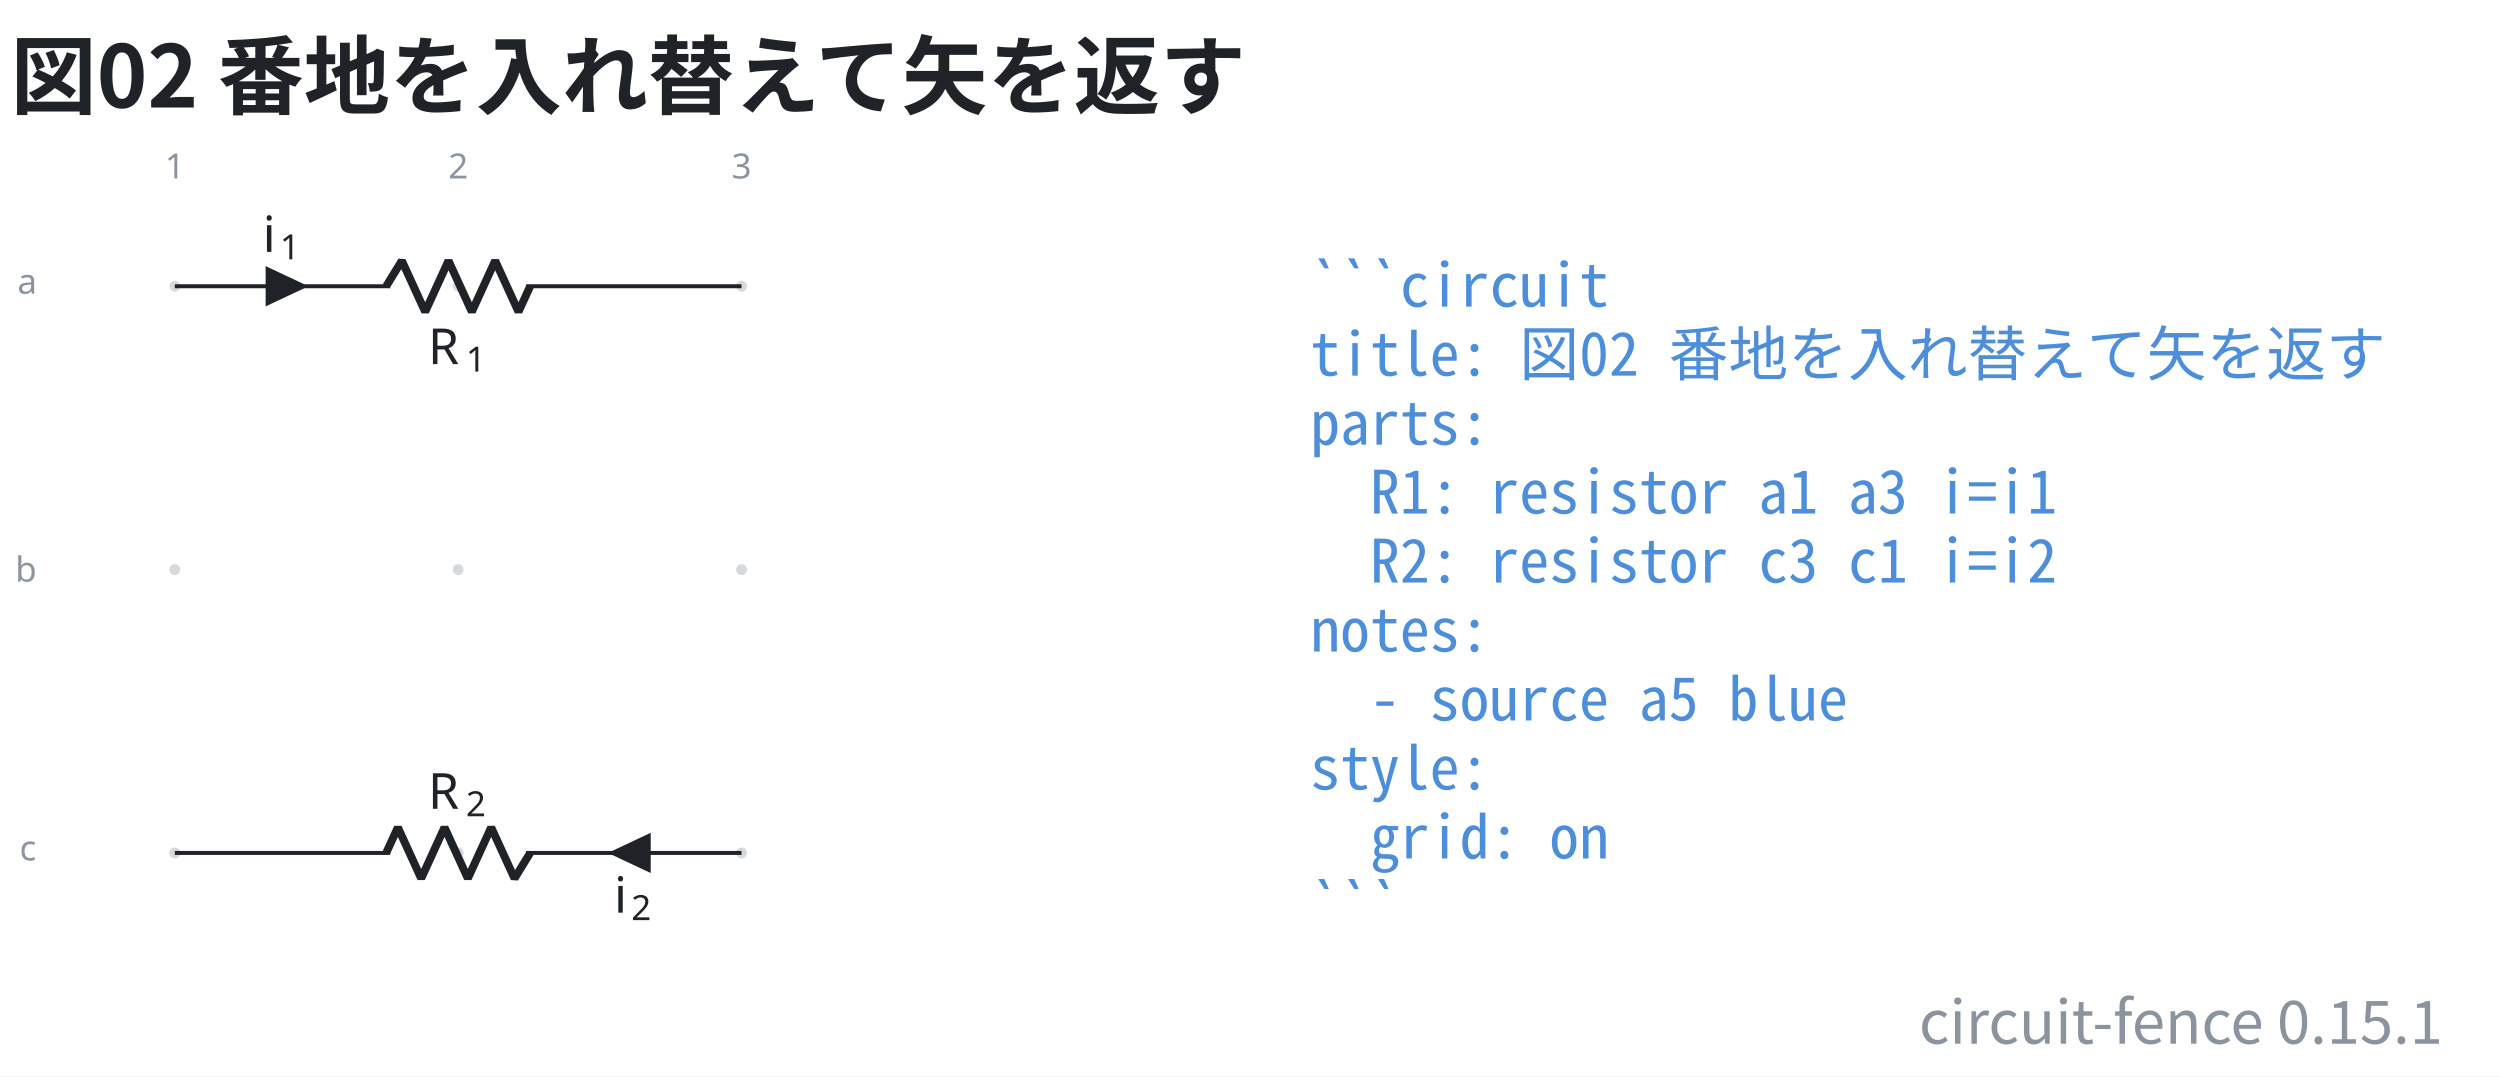
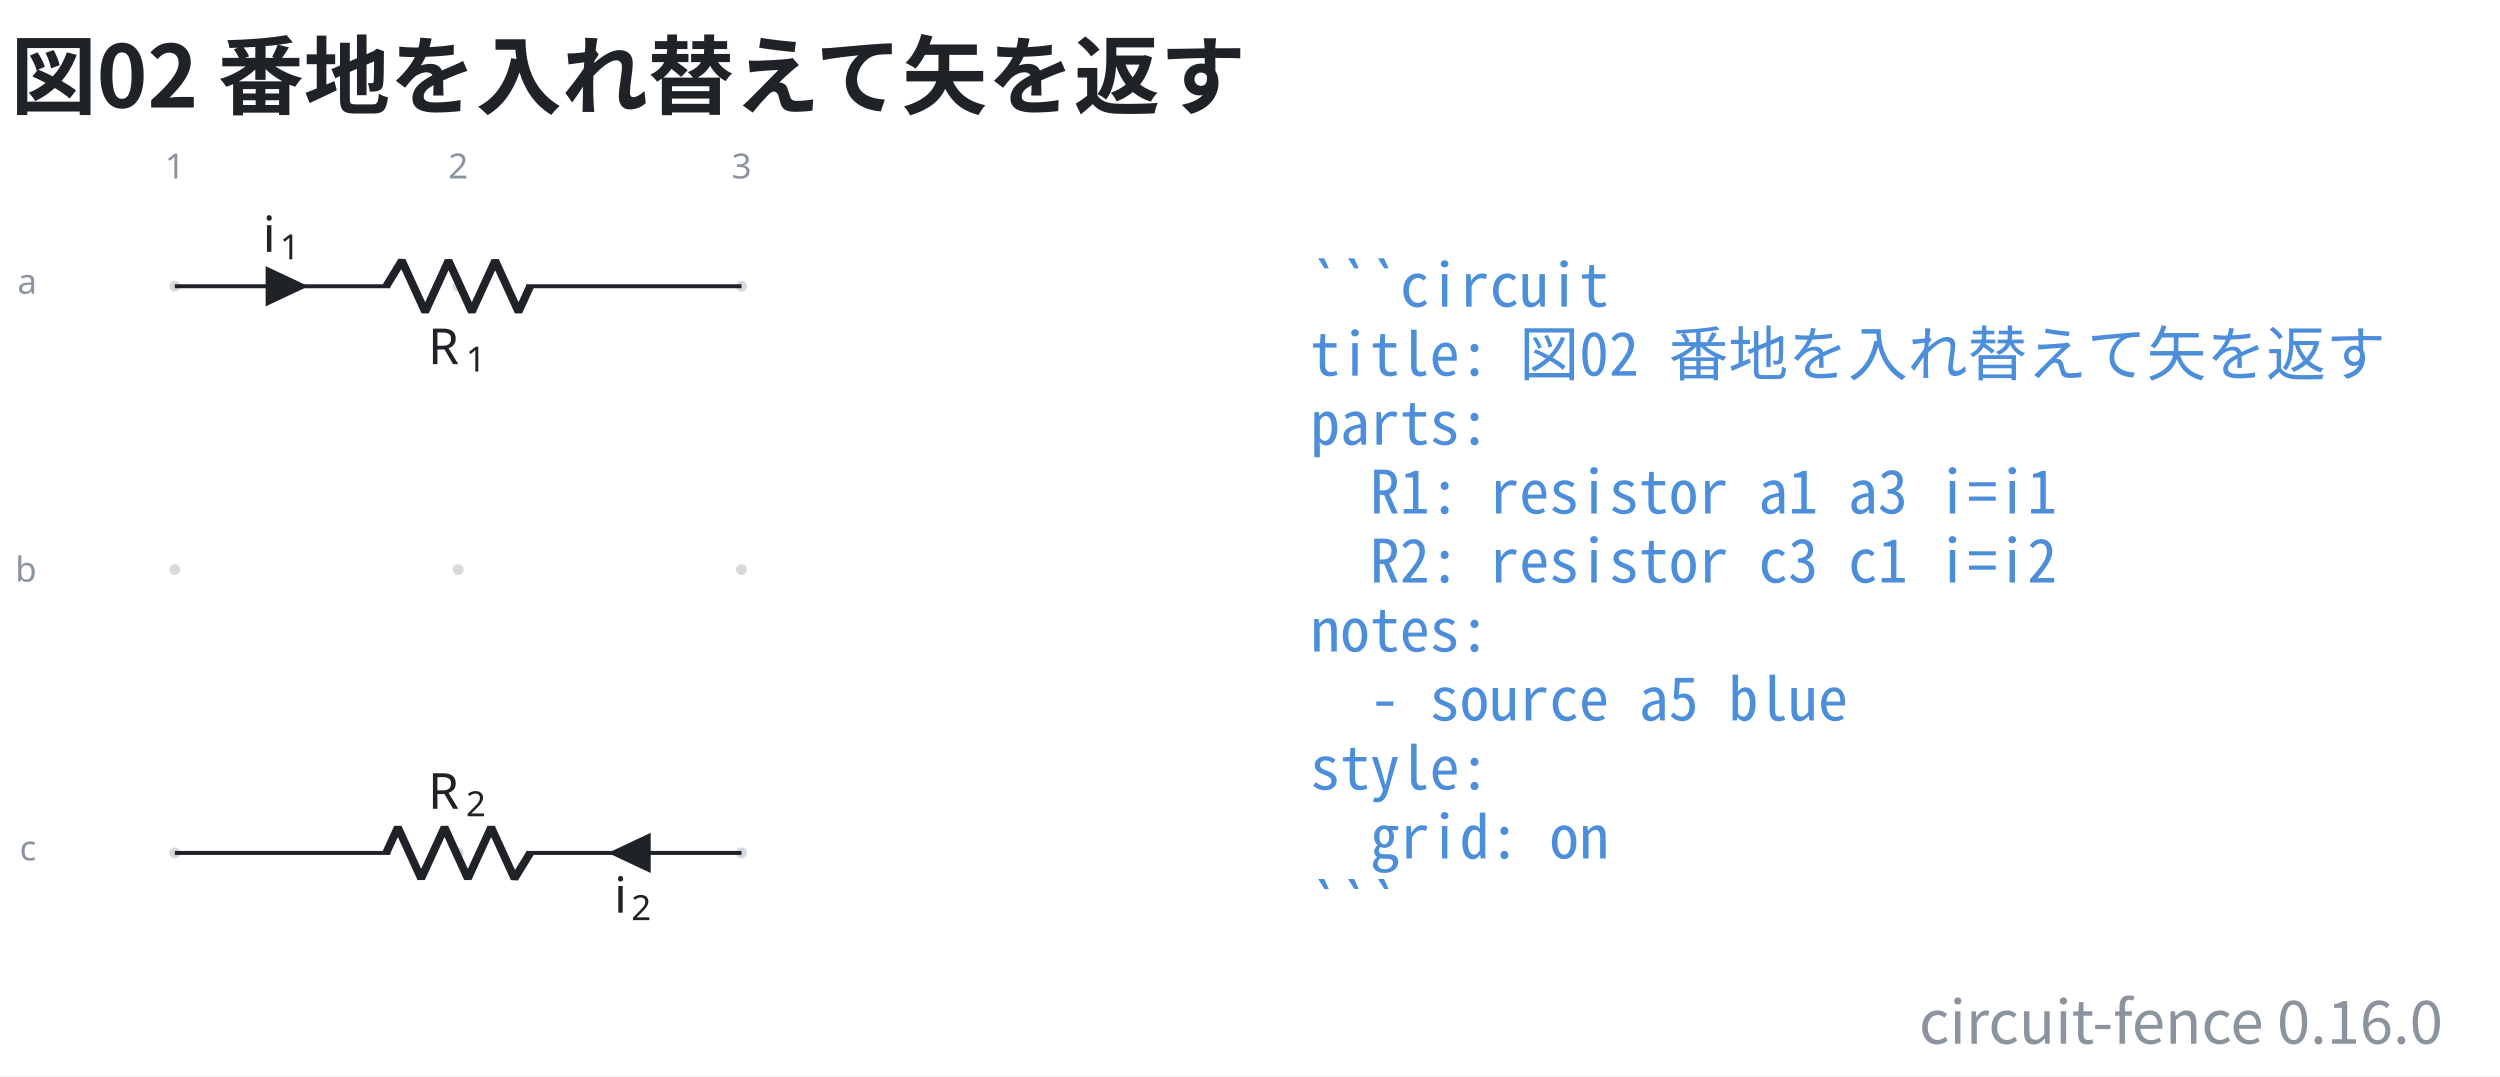
- <svg xmlns="http://www.w3.org/2000/svg" data-figure-paper="#ffffff" data-circuit-fence="0.15.1" fill="#1f2328" width="669.458" height="288.207" viewBox="-72 -72 502.093 216.155">
+ <svg xmlns="http://www.w3.org/2000/svg" data-figure-paper="#ffffff" data-circuit-fence="0.16.0" fill="#1f2328" width="669.458" height="288.207" viewBox="-72 -72 502.093 216.155">
  <rect x="-72" y="-72" width="502.093" height="216.155" fill="#ffffff" />
  <g stroke="#1f2328" stroke-miterlimit="10" stroke-width=".8">
    <path fill="#8b949e" fill-opacity=".35" stroke="none" stroke-opacity=".35" d="M-35.787-14.511a1.1 1.1 0 1 0-2.2 0 1.1 1.1 0 0 0 2.2 0M-35.787 42.394a1.1 1.1 0 1 0-2.2 0 1.1 1.1 0 0 0 2.2 0M-35.787 99.3a1.1 1.1 0 1 0-2.2 0 1.1 1.1 0 0 0 2.2 0M21.118-14.511a1.1 1.1 0 1 0-2.2 0 1.1 1.1 0 0 0 2.2 0M21.118 42.394a1.1 1.1 0 1 0-2.2 0 1.1 1.1 0 0 0 2.2 0M21.118 99.3a1.1 1.1 0 1 0-2.2 0 1.1 1.1 0 0 0 2.2 0M78.024-14.511a1.1 1.1 0 1 0-2.2 0 1.1 1.1 0 0 0 2.2 0M78.024 42.394a1.1 1.1 0 1 0-2.2 0 1.1 1.1 0 0 0 2.2 0M78.024 99.3a1.1 1.1 0 1 0-2.2 0 1.1 1.1 0 0 0 2.2 0m-1.1 0" />
    <g fill="#8b949e" stroke="#8b949e">
      <text x="-36.887" y="-14.511" fill="#8b949e" stroke="none" font-family="cmr7" font-size="7" transform="translate(-1.993 -21.645)">1</text>
    </g>
    <g fill="#8b949e" stroke="#8b949e">
      <text x="-36.887" y="-14.511" fill="#8b949e" stroke="none" font-family="cmr7" font-size="7" transform="translate(54.912 -21.645)">2</text>
    </g>
    <g fill="#8b949e" stroke="#8b949e">
      <text x="-36.887" y="-14.511" fill="#8b949e" stroke="none" font-family="cmr7" font-size="7" transform="translate(111.818 -21.645)">3</text>
    </g>
    <g fill="#8b949e" stroke="#8b949e">
      <text x="-36.887" y="-14.511" fill="#8b949e" stroke="none" font-family="cmr7" font-size="7" transform="translate(-31.62 1.507)">a</text>
    </g>
    <g fill="#8b949e" stroke="#8b949e">
      <text x="-36.887" y="-14.511" fill="#8b949e" stroke="none" font-family="cmr7" font-size="7" transform="translate(-32.05 59.336)">b</text>
    </g>
    <g fill="#8b949e" stroke="#8b949e">
      <text x="-36.887" y="-14.511" fill="#8b949e" stroke="none" font-family="cmr7" font-size="7" transform="translate(-31.189 115.318)">c</text>
    </g>
    <path fill="none" d="M-36.887-14.511h.4m-.4 0H6.36m27.315 0h43.248m-113.811 0H6.36m70.163 0h.4" />
    <g stroke-linejoin="bevel" stroke-width="1.6">
      <path fill="none" d="m5.561-14.511 3.143-5.122L13.39-9.39l4.685-10.243L22.761-9.39l4.686-10.243L32.133-9.39l2.343-5.121" />
    </g>
    <g stroke="none">
      <text x="-36.887" y="-14.511" font-family="cmmi10" font-size="10" transform="translate(50.866 15.648)">R</text>
      <text x="-29.294" y="-13.011" font-family="cmr7" font-size="7" transform="translate(50.866 15.648)">1</text>
    </g>
    <path d="M-18.25-14.511v3.414l7.255-3.414-7.256-3.415v3.415" />
    <g stroke="none">
      <text x="-36.887" y="-14.511" font-family="cmmi10" font-size="10" transform="translate(17.658 -6.9)">i</text>
      <text x="-33.442" y="-13.011" font-family="cmr7" font-size="7" transform="translate(17.658 -6.9)">1</text>
    </g>
    <path fill="none" d="M76.924 99.3h-.4m.4 0H33.676m-27.315 0h-43.248m113.811 0H33.676m-70.163 0h-.4" />
    <g stroke-linejoin="bevel" stroke-width="1.6">
      <path fill="none" d="m34.476 99.3-3.143 5.121-4.686-10.243-4.686 10.243-4.686-10.243-4.685 10.243-4.686-10.243L5.561 99.3" />
    </g>
    <g stroke="none">
      <text x="-36.887" y="-14.511" font-family="cmmi10" font-size="10" transform="translate(50.866 104.948)">R</text>
      <text x="-29.294" y="-13.011" font-family="cmr7" font-size="7" transform="translate(50.866 104.948)">2</text>
    </g>
    <path d="M58.287 99.3v-3.415L51.032 99.3l7.255 3.414V99.3" />
    <g stroke="none">
      <text x="-36.887" y="-14.511" font-family="cmmi10" font-size="10" transform="translate(88.221 125.806)">i</text>
      <text x="-33.442" y="-13.011" font-family="cmr7" font-size="7" transform="translate(88.221 125.806)">2</text>
    </g>
    <g>
      <text x="-36.887" y="-14.511" fill="#4c8eda" stroke="none" font-family="'Noto Sans Mono CJK JP',ui-monospace,'SFMono-Regular',Consolas,'Liberation Mono',monospace" font-size="12" transform="translate(228.022 4.1)" xml:space="preserve">```circuit</text>
    </g>
    <g>
      <text x="-36.887" y="-14.511" fill="#4c8eda" stroke="none" font-family="'Noto Sans Mono CJK JP',ui-monospace,'SFMono-Regular',Consolas,'Liberation Mono',monospace" font-size="12" transform="translate(228.022 17.956)" xml:space="preserve">title: 図02 番地を入れ替えて矢を返す</text>
    </g>
    <g>
      <text x="-36.887" y="-14.511" fill="#4c8eda" stroke="none" font-family="'Noto Sans Mono CJK JP',ui-monospace,'SFMono-Regular',Consolas,'Liberation Mono',monospace" font-size="12" transform="translate(228.022 31.813)" xml:space="preserve">parts:</text>
    </g>
    <g>
      <text x="-36.887" y="-14.511" fill="#4c8eda" stroke="none" font-family="'Noto Sans Mono CJK JP',ui-monospace,'SFMono-Regular',Consolas,'Liberation Mono',monospace" font-size="12" transform="translate(228.022 45.641)" xml:space="preserve">  R1: resistor a1 a3 i=i1</text>
    </g>
    <g>
      <text x="-36.887" y="-14.511" fill="#4c8eda" stroke="none" font-family="'Noto Sans Mono CJK JP',ui-monospace,'SFMono-Regular',Consolas,'Liberation Mono',monospace" font-size="12" transform="translate(228.022 59.498)" xml:space="preserve">  R2: resistor c3 c1 i=i2</text>
    </g>
    <g>
      <text x="-36.887" y="-14.511" fill="#4c8eda" stroke="none" font-family="'Noto Sans Mono CJK JP',ui-monospace,'SFMono-Regular',Consolas,'Liberation Mono',monospace" font-size="12" transform="translate(228.022 73.354)" xml:space="preserve">notes:</text>
    </g>
    <g>
      <text x="-36.887" y="-14.511" fill="#4c8eda" stroke="none" font-family="'Noto Sans Mono CJK JP',ui-monospace,'SFMono-Regular',Consolas,'Liberation Mono',monospace" font-size="12" transform="translate(228.022 87.21)" xml:space="preserve">  - source a5 blue</text>
    </g>
    <g>
      <text x="-36.887" y="-14.511" fill="#4c8eda" stroke="none" font-family="'Noto Sans Mono CJK JP',ui-monospace,'SFMono-Regular',Consolas,'Liberation Mono',monospace" font-size="12" transform="translate(228.022 101.067)" xml:space="preserve">style:</text>
    </g>
    <g>
      <text x="-36.887" y="-14.511" fill="#4c8eda" stroke="none" font-family="'Noto Sans Mono CJK JP',ui-monospace,'SFMono-Regular',Consolas,'Liberation Mono',monospace" font-size="12" transform="translate(228.022 114.924)" xml:space="preserve">  grid: on</text>
    </g>
    <g>
      <text x="-36.887" y="-14.511" fill="#4c8eda" stroke="none" font-family="'Noto Sans Mono CJK JP',ui-monospace,'SFMono-Regular',Consolas,'Liberation Mono',monospace" font-size="12" transform="translate(228.022 128.751)" xml:space="preserve">```</text>
    </g>
    <g>
      <text x="-36.887" y="-14.511" fill="#1f2328" stroke="none" font-family="'Noto Sans CJK JP','Noto Sans JP','Hiragino Sans','Yu Gothic',sans-serif" font-size="17.28" transform="translate(-32.983 -35.889)" font-weight="bold">図02 番地を入れ替えて矢を返す</text>
    </g>
    <g>
-       <text x="-36.887" y="-14.511" fill="#8b949e" stroke="none" font-family="'Noto Sans CJK JP','Noto Sans JP','Hiragino Sans','Yu Gothic',sans-serif" font-size="12" transform="translate(455.502 152.124)" text-anchor="end">circuit-fence 0.15.1</text>
+       <text x="-36.887" y="-14.511" fill="#8b949e" stroke="none" font-family="'Noto Sans CJK JP','Noto Sans JP','Hiragino Sans','Yu Gothic',sans-serif" font-size="12" transform="translate(455.502 152.124)" text-anchor="end">circuit-fence 0.16.0</text>
    </g>
  </g>
</svg>
